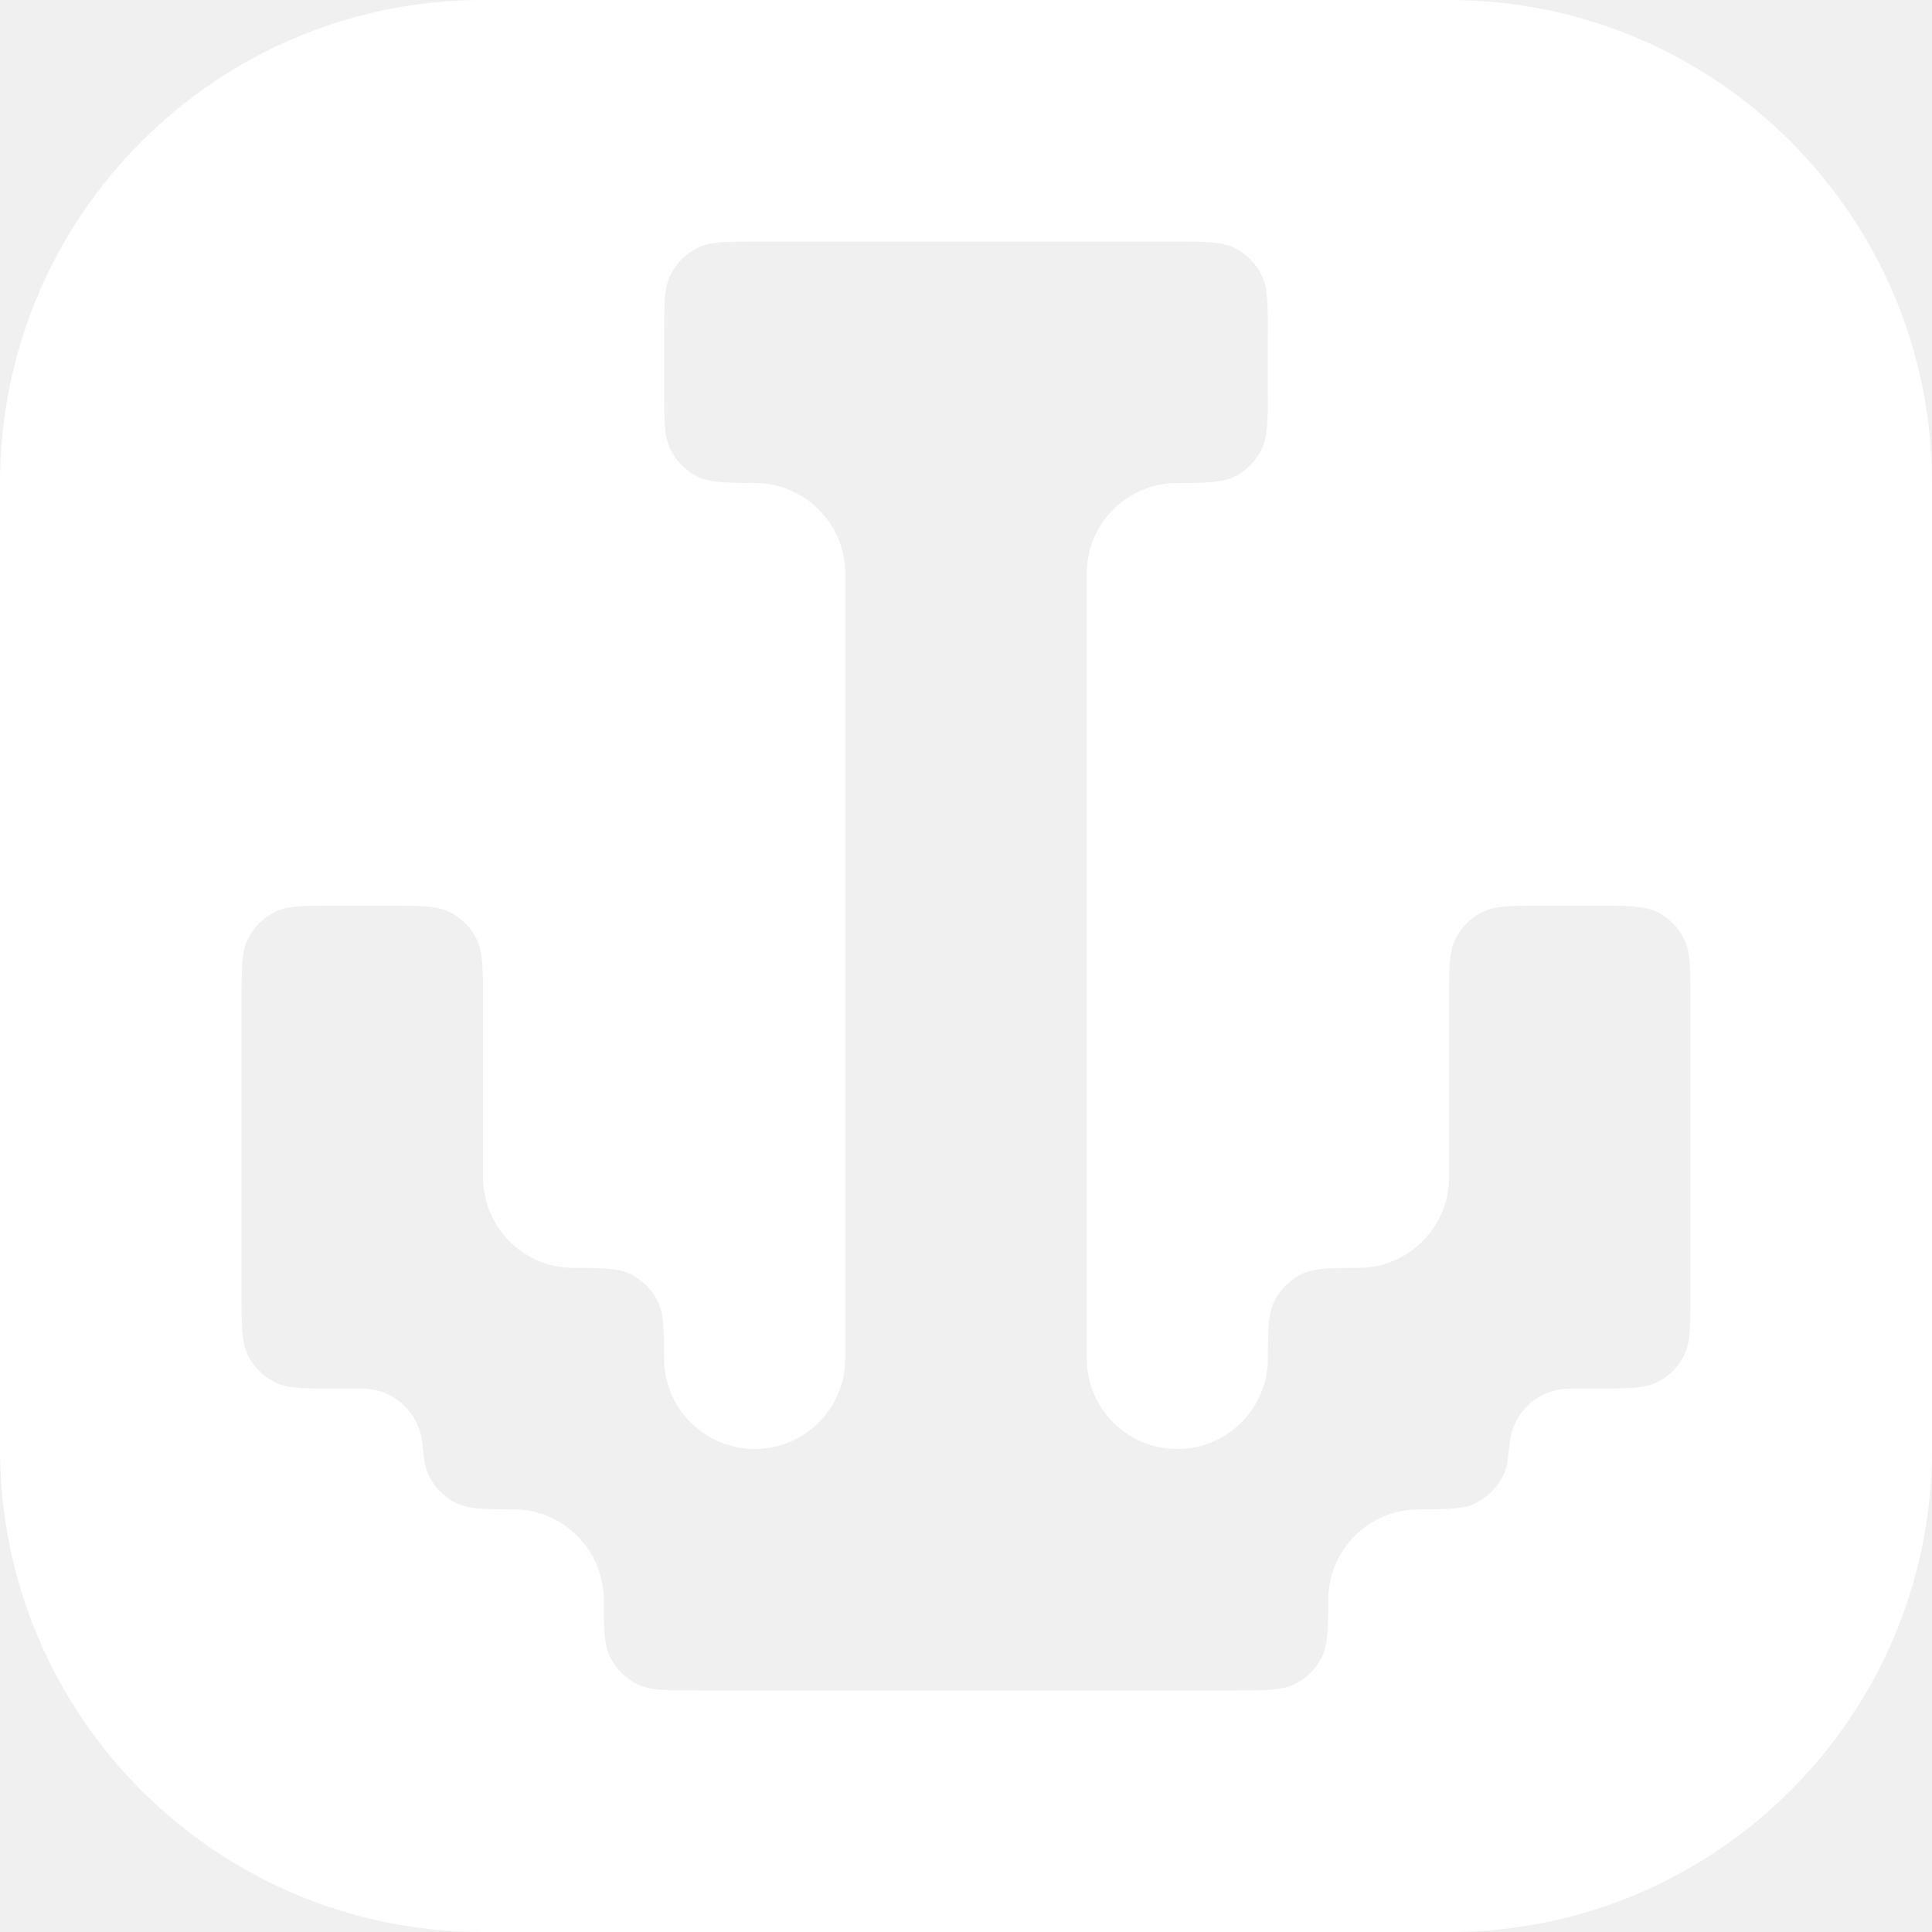
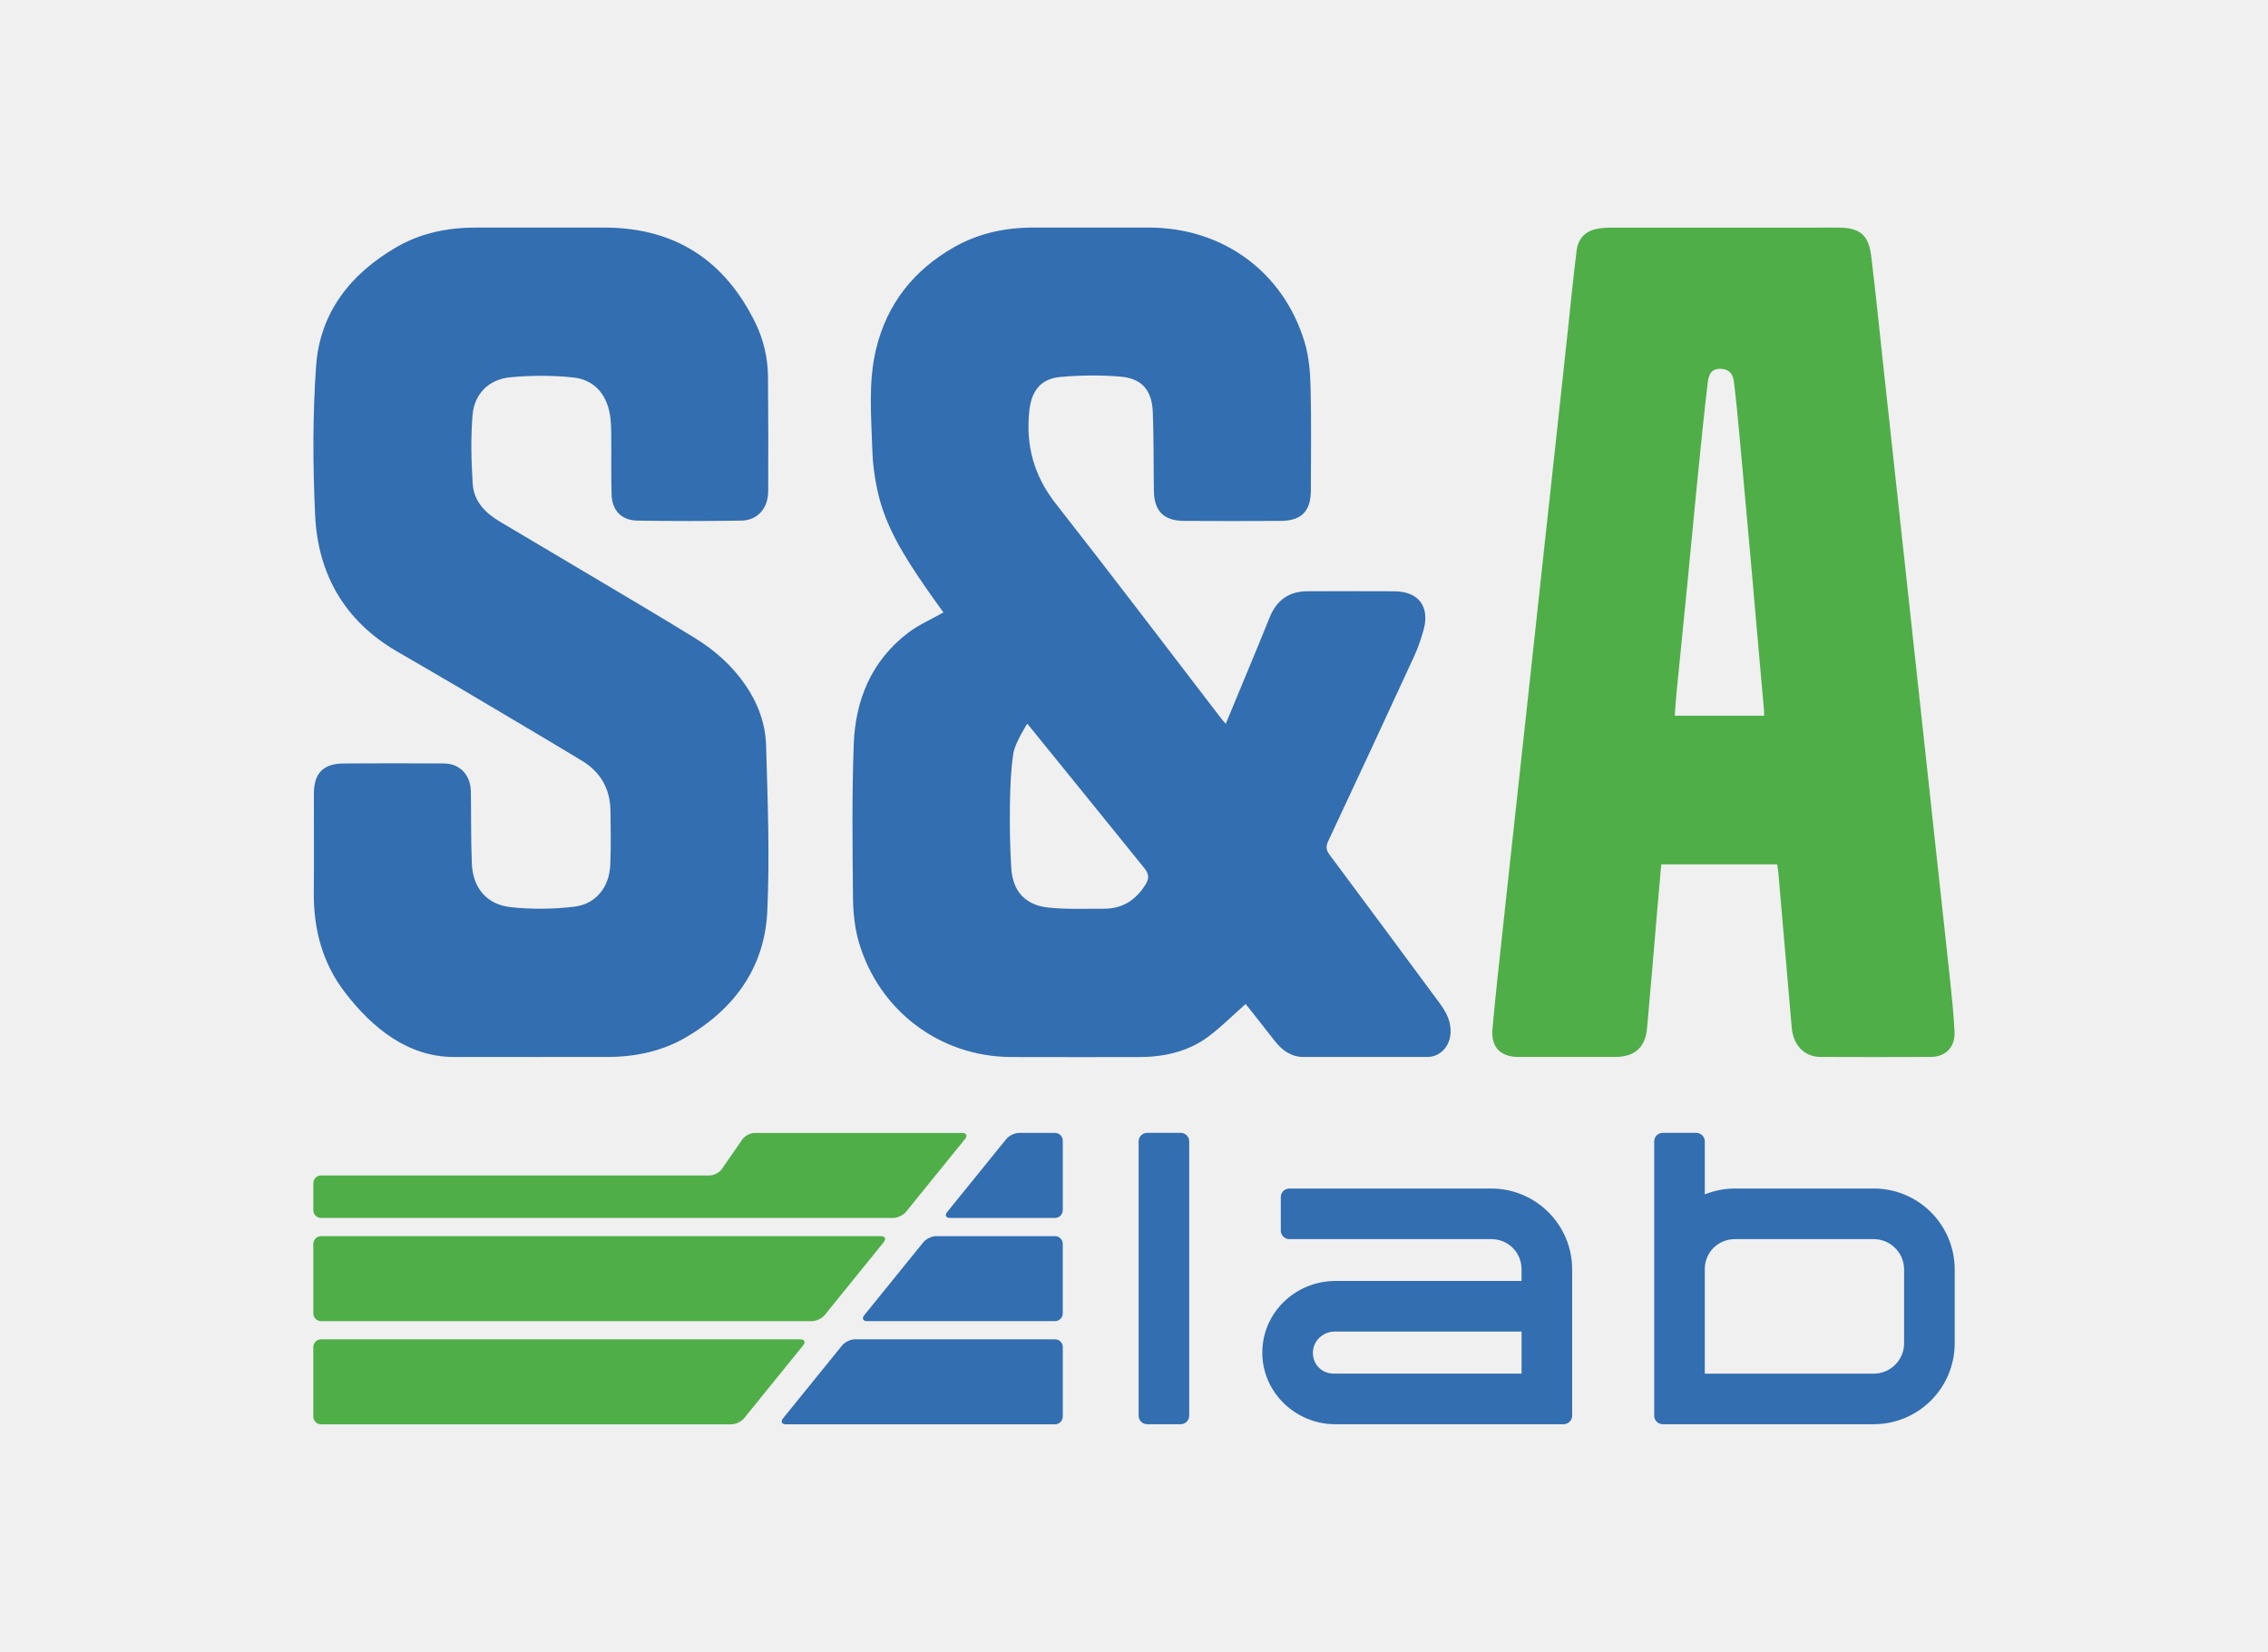
- <svg xmlns="http://www.w3.org/2000/svg" width="128" height="128" fill="none">
-   <path fill-rule="evenodd" clip-rule="evenodd" d="M32 0C14.327 0 0 14.327 0 32v64c0 17.673 14.327 32 32 32h64c17.673 0 32-14.327 32-32V32c0-17.673-14.327-32-32-32H32Zm14.184 16.436C47.04 16 48.16 16 50.4 16h27.2c2.24 0 3.36 0 4.216.436a4 4 0 0 1 1.748 1.748C84 19.04 84 20.16 84 22.4v3.2c0 2.24 0 3.36-.436 4.216a4 4 0 0 1-1.748 1.748c-.803.41-1.84.434-3.816.436a6 6 0 0 0-6 6v52a6 6 0 0 0 12 0c.002-1.977.027-3.013.436-3.816a4 4 0 0 1 1.748-1.748c.803-.41 1.84-.435 3.816-.436a6 6 0 0 0 6-6V66.4c0-2.24 0-3.36.436-4.216a4 4 0 0 1 1.748-1.748C99.04 60 100.16 60 102.4 60h3.2c2.24 0 3.36 0 4.216.436a3.996 3.996 0 0 1 1.748 1.748c.436.856.436 1.976.436 4.216v19.2c0 2.24 0 3.36-.436 4.216a3.996 3.996 0 0 1-1.748 1.748C108.96 92 107.84 92 105.6 92H104a4 4 0 0 0-4 4h-.038c-.048.784-.156 1.34-.398 1.816a4 4 0 0 1-1.748 1.748c-.803.41-1.84.435-3.816.436a6 6 0 0 0-6 6c-.002 1.977-.027 3.013-.436 3.816a3.996 3.996 0 0 1-1.748 1.748C84.96 112 83.84 112 81.6 112H46.4c-2.24 0-3.36 0-4.216-.436a3.996 3.996 0 0 1-1.748-1.748c-.41-.803-.434-1.839-.436-3.816a6 6 0 0 0-6-6c-1.977-.002-3.013-.027-3.816-.436a4 4 0 0 1-1.748-1.748c-.242-.475-.35-1.032-.398-1.816H28a4 4 0 0 0-4-4h-1.6c-2.24 0-3.36 0-4.216-.436a4 4 0 0 1-1.748-1.748C16 88.96 16 87.84 16 85.6V66.4c0-2.24 0-3.36.436-4.216a4 4 0 0 1 1.748-1.748C19.04 60 20.16 60 22.4 60h3.2c2.24 0 3.36 0 4.216.436a4 4 0 0 1 1.748 1.748C32 63.04 32 64.16 32 66.4V78a6 6 0 0 0 6 6c1.977.002 3.013.027 3.816.436a4 4 0 0 1 1.748 1.748c.41.803.434 1.839.436 3.816a6 6 0 0 0 12 0V38a6 6 0 0 0-6-6c-1.977-.002-3.013-.027-3.816-.436a4 4 0 0 1-1.748-1.748C44 28.96 44 27.84 44 25.6v-3.2c0-2.24 0-3.36.436-4.216a4 4 0 0 1 1.748-1.748Z" fill="#fff" />
+ <svg xmlns="http://www.w3.org/2000/svg" id="Layer_1" data-name="Layer 1" viewBox="0 0 1255.11 914.16">
+   <defs>
+     <style>.cls-1,.cls-2{fill:#50ae48;stroke-width:0}.cls-2{fill:#326eb0}</style>
+   </defs>
+   <path class="cls-2" d="M588.13 726.83c0 2.36-1.93 4.29-4.29 4.29H479.91c-2.36 0-3.08-1.5-1.59-3.34l32.71-40.37c1.49-1.83 4.63-3.34 7-3.34h65.81c2.36 0 4.29 1.93 4.29 4.29v38.46ZM588.13 669.72c0 2.36-1.93 4.29-4.29 4.29H525.8c-2.36 0-3.08-1.5-1.59-3.34l32.71-40.37c1.49-1.83 4.63-3.34 7-3.34h19.93c2.36 0 4.29 1.93 4.29 4.29v38.46ZM630.11 783.44V631.65c0-2.61 2.12-4.73 4.73-4.73h18.54c2.61 0 4.73 2.12 4.73 4.73v151.79c0 2.61-2.12 4.73-4.73 4.73h-18.54c-2.61 0-4.73-2.12-4.73-4.73ZM738.95 788.17c-23.38 0-42.61-19.87-40.19-43.63 2.07-20.39 19.73-35.64 40.22-35.64h102.98s.07-.03.07-.07v-6.34c0-9.45-7.42-16.75-16.75-16.75H713.52c-2.61 0-4.73-2.12-4.73-4.73v-18.54c0-2.61 2.12-4.73 4.73-4.73h111.76c24.62 0 44.75 20.01 44.75 44.75v80.95c0 2.61-2.12 4.73-4.73 4.73H738.95Zm103.01-51.27H738.62c-6.63 0-12.2 5.35-12.06 11.97.14 6.49 5.04 11.3 11.58 11.3h103.83s.07-.03.07-.07v-23.14s-.03-.07-.07-.07ZM915.43 783.44V631.65c0-2.61 2.12-4.73 4.73-4.73h18.54c2.61 0 4.73 2.12 4.73 4.73v29.24s.05.08.09.06a44.937 44.937 0 0 1 16.66-3.22h76.73c24.75 0 44.82 20.07 44.82 44.82v40.79c0 24.75-20.07 44.82-44.82 44.82H920.16c-2.61 0-4.73-2.12-4.73-4.73Zm138.3-40.09v-40.79c0-9.29-7.53-16.82-16.82-16.82h-76.73c-9.44 0-16.75 7.31-16.75 16.64v57.73s.03.07.07.07h93.41c9.29 0 16.82-7.53 16.82-16.82ZM588.13 783.93c0 2.36-1.93 4.29-4.29 4.29H434.96c-2.36 0-3.08-1.5-1.59-3.34l32.71-40.37c1.49-1.83 4.63-3.34 7-3.34h110.77c2.36 0 4.29 1.93 4.29 4.29v38.46Z" />
+   <path class="cls-1" d="M411.77 784.89c-1.49 1.83-4.63 3.34-7 3.34h-227.1c-2.36 0-4.29-1.93-4.29-4.29v-38.46c0-2.36 1.93-4.29 4.29-4.29h265.21c2.36 0 3.08 1.5 1.59 3.34l-32.71 40.37ZM456.35 727.79c-1.49 1.83-4.63 3.34-7 3.34H177.68c-2.36 0-4.29-1.93-4.29-4.29v-38.46c0-2.36 1.93-4.29 4.29-4.29h309.79c2.36 0 3.08 1.5 1.59 3.34l-32.71 40.37ZM501.33 670.68c-1.49 1.83-4.63 3.34-7 3.34H177.68c-2.36 0-4.29-1.93-4.29-4.29v-14.94c0-2.36 1.93-4.29 4.29-4.29h215.03c2.36 0 5.39-1.59 6.74-3.53l11.39-16.46c1.34-1.94 4.37-3.53 6.74-3.53h114.88c2.36 0 3.08 1.5 1.59 3.34l-32.71 40.37Z" />
+   <path class="cls-2" d="M522.11 338.93c-3.1-4.34-6.5-8.96-9.75-13.69-11.56-16.79-22.6-33.88-26.88-54.22-1.46-6.94-2.49-14.07-2.7-21.15-.55-18.92-2.45-38 2.04-56.66 6.02-25.06 20.83-43.71 43.19-56.43 13.67-7.77 28.47-10.87 44.07-10.85 21.25.03 42.5 0 63.74.01 40.84.04 74.39 24.43 86.16 63.43 2.41 8 3.09 16.72 3.3 25.14.47 18.96.18 37.94.14 56.91-.02 11.44-5.16 16.76-16.6 16.84-17.91.13-35.82.12-53.73 0-11.07-.08-16.36-5.47-16.53-16.56-.22-14.56-.02-29.14-.6-43.68-.49-12.12-6.06-18.6-17.88-19.59-10.98-.92-22.16-.8-33.14.17-10.98.96-16.13 7.65-17.32 18.77-2.05 19.15 2.53 35.94 14.65 51.37 31 39.5 61.32 79.53 91.91 119.35.53.69 1.16 1.3 2.17 2.43 3.38-8.14 6.56-15.77 9.71-23.4 4.86-11.77 9.8-23.5 14.52-35.33 3.87-9.69 10.79-14.63 21.27-14.6 15.94.03 31.87-.08 47.81.03 13.36.09 19.7 8.42 16.16 21.33-1.4 5.09-3.16 10.15-5.37 14.94-15.66 33.99-31.44 67.92-47.33 101.8-1.39 2.97-1.43 4.94.62 7.68 20.33 27.21 40.49 54.56 60.71 81.85 3.67 4.95 6.59 10.1 6.3 16.62-.32 7.35-5.43 13.43-12.85 13.49-22.86 0-45.62.03-68.61 0-6.57-.02-11.63-3.54-15.57-8.54-4.6-5.84-9.18-11.7-13.78-17.54-1.02-1.29-2.07-2.55-2.63-3.23-7 6.19-13.41 12.66-20.62 18.05-11.08 8.28-24.48 11.26-38.02 11.32-23.56.1-47.65-.05-71.42-.03-39.21-.32-72.72-25.62-83.89-63.33-2.33-7.87-3.23-16.41-3.31-24.65-.29-28.37-.63-56.78.41-85.12.91-24.6 9.85-46.24 30.09-61.66 5.83-4.44 12.76-7.42 19.54-11.27Zm46.39 61.53s-6.86 10.71-7.72 16.47c-1.43 9.54-1.77 19.3-1.89 28.97-.15 11.51.02 23.06.75 34.55.82 12.9 7.8 20.49 20.71 21.82 10.07 1.04 20.3.59 30.45.63 10.31.04 17.83-4.76 23.18-13.49 2.11-3.44 1.87-5.67-.77-9.06-2.15-2.77-64.72-79.89-64.72-79.89ZM299.74 584.94c-16.14.01-31.2 0-48.52 0-25.32 0-45.12-15.87-60.39-35.83-12.48-16.32-17.36-35.04-17.17-55.38.17-18.21 0-36.42.05-54.63.03-11.16 5.18-16.5 16.37-16.59 18.06-.14 37.6-.14 55.66 0 8.92.07 14.67 6.51 14.82 15.43.23 13.09 0 26.94.56 40.01.58 13.41 8.16 22.61 21.54 24.08 11.49 1.26 23.37 1.1 34.86-.22 12.24-1.41 19.69-10.79 20.21-23.26.41-9.99.27-20.01.11-30.01-.2-12-5.54-21.35-15.76-27.53-22.81-13.79-45.8-27.29-68.72-40.9-11.32-6.72-22.79-13.21-34.14-19.89-28.48-16.75-43.29-42.34-44.83-75.24-1.28-27.38-1.39-54.98.53-82.31 2.08-29.66 18.99-51.07 44.38-65.84 13.72-7.98 28.76-10.93 44.5-10.9 23.67.04 47.35-.04 71.02.02 38.81.1 66.35 18.23 83.23 52.77 4.55 9.31 6.87 19.47 6.96 29.91.18 21.55.19 41.72.11 63.27-.03 9.18-5.73 16.07-14.86 16.21-19.42.29-38.17.29-57.58 0-8.75-.13-14-5.66-14.24-14.48-.3-11.07-.06-22.15-.18-33.23-.04-3.78-.12-7.62-.78-11.33-2.02-11.26-8.93-19.03-20.38-20.2a175.89 175.89 0 0 0-34.87-.06c-11.76 1.17-19.72 9.13-20.71 20.84-1.07 12.63-.72 25.46.08 38.13.61 9.62 6.96 16.13 15.08 20.92 15.67 9.25 31.31 18.54 46.94 27.86 20.32 12.11 40.73 24.07 60.87 36.48 11.03 6.8 20.7 15.34 28.11 26.17 6.85 10.01 10.99 21.29 11.34 33.16.9 30.62 2.07 61.32.68 91.88-1.41 31.03-18.11 53.99-44.71 69.64-13.54 7.96-28.44 11.04-44.03 11.04h-36.11Z" />
+   <path class="cls-1" d="M983.48 478.34h-64.14c-.82 9.35-1.64 18.53-2.43 27.71-1.8 21-3.49 42.01-5.43 63-1 10.78-6.93 15.87-17.84 15.88-17.76 0-35.51.03-53.27 0-10.06-.02-15.32-5.42-14.44-15.47 1.65-18.72 3.79-37.4 5.79-56.08 2.25-21.1 4.57-42.19 6.87-63.29 2.59-23.81 5.21-47.61 7.8-71.42 2.26-20.79 4.5-41.59 6.76-62.38 2.61-23.96 5.23-47.91 7.84-71.87 2.26-20.79 4.49-41.59 6.74-62.39 1.56-14.47 2.96-28.95 4.77-43.39.78-6.23 4.45-10.58 10.88-11.91 2.5-.51 5.1-.74 7.66-.74 42.04-.04 84.08-.03 126.12-.03 12.05 0 16.93 3.89 18.39 15.93 2.57 21.06 4.67 42.18 6.97 63.27 2.59 23.81 5.19 47.61 7.78 71.42 2.26 20.79 4.51 41.59 6.78 62.38 2.61 23.96 5.22 47.91 7.82 71.87 2.26 20.79 4.49 41.59 6.75 62.38 2.6 23.96 5.28 47.91 7.81 71.87.91 8.59 1.75 17.2 2.18 25.83.43 8.51-4.82 13.96-13.25 14-20.34.09-40.67.09-61.01 0-8.88-.04-15-6.53-15.83-16.14-2.48-28.71-4.95-57.41-7.44-86.12-.12-1.35-.4-2.68-.65-4.31Zm-7.23-82.26c0-.95.05-1.68 0-2.4-.94-10.72-1.9-21.43-2.85-32.14-1.63-18.56-3.23-37.13-4.89-55.69-2-22.34-4.02-44.67-6.09-67-.85-9.2-1.74-18.4-2.87-27.57-.45-3.64-2.12-6.67-6.42-7.12-4.62-.48-7.32 1.39-8.01 7.14-2.06 17.14-3.77 34.32-5.49 51.5-2.01 20.05-3.86 40.12-5.83 60.17-1.97 20.05-4.01 40.09-5.98 60.14-.42 4.27-.68 8.57-1.02 12.97h49.46Z" />
</svg>
